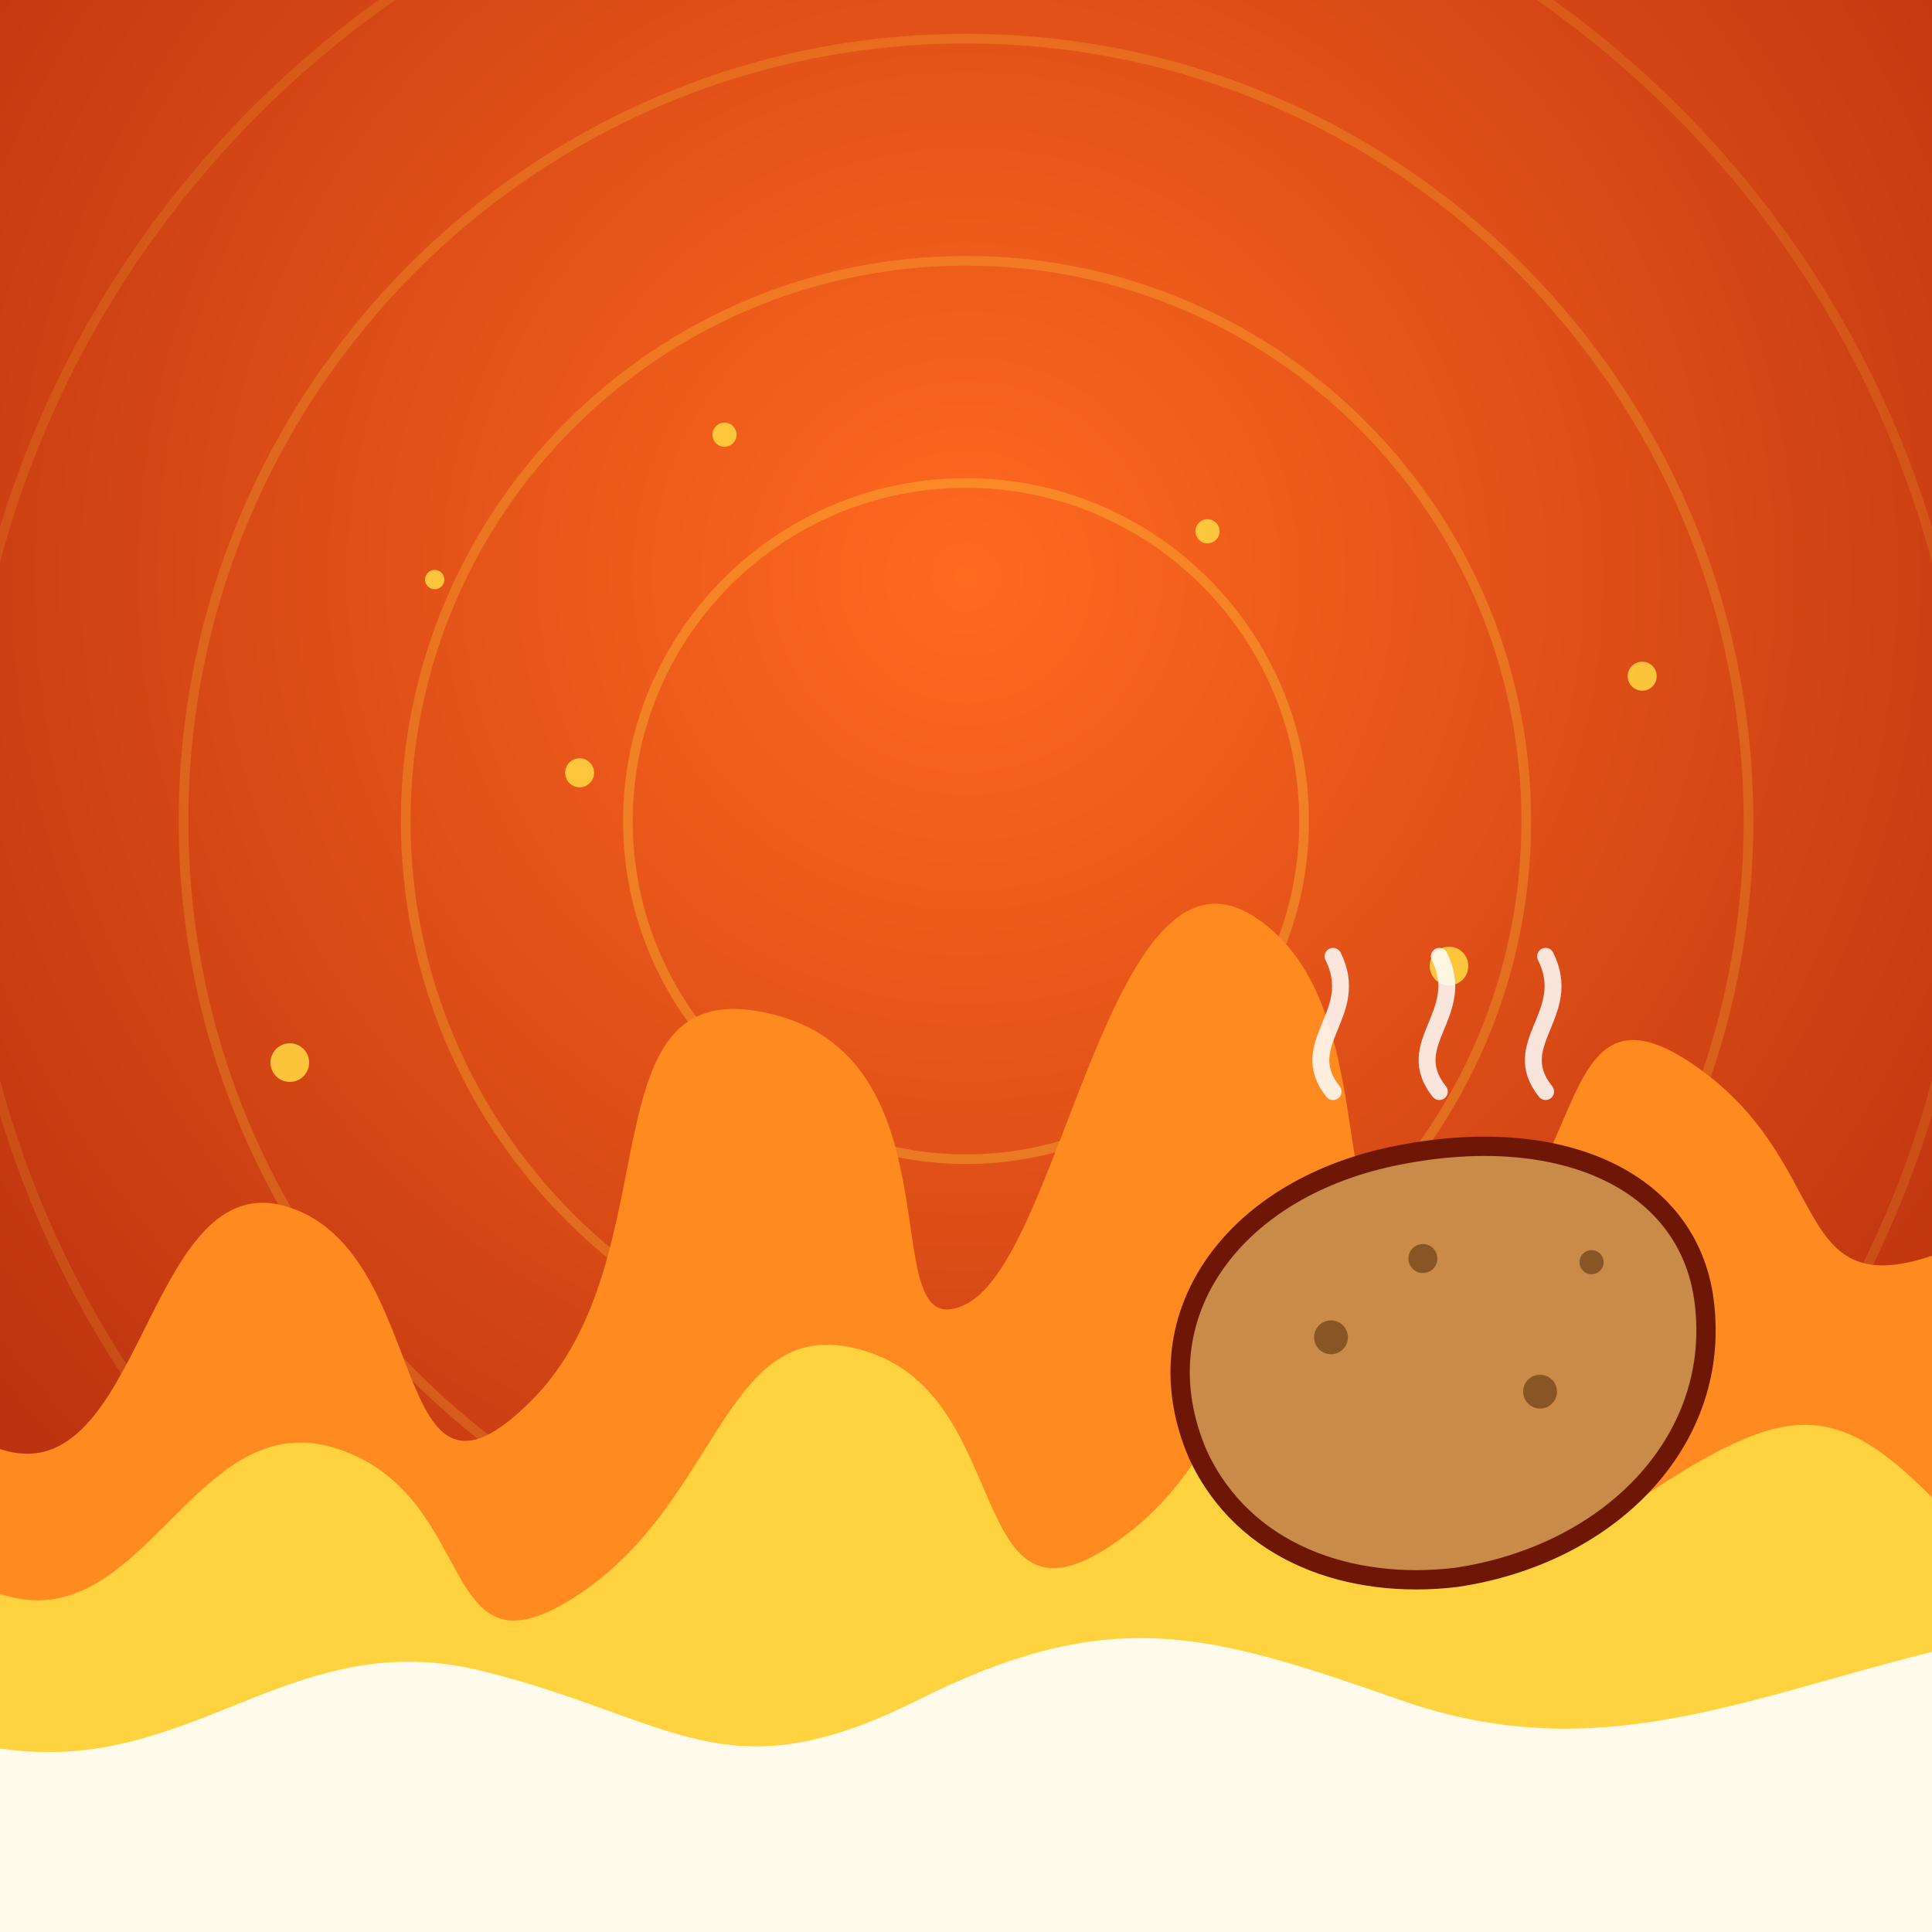
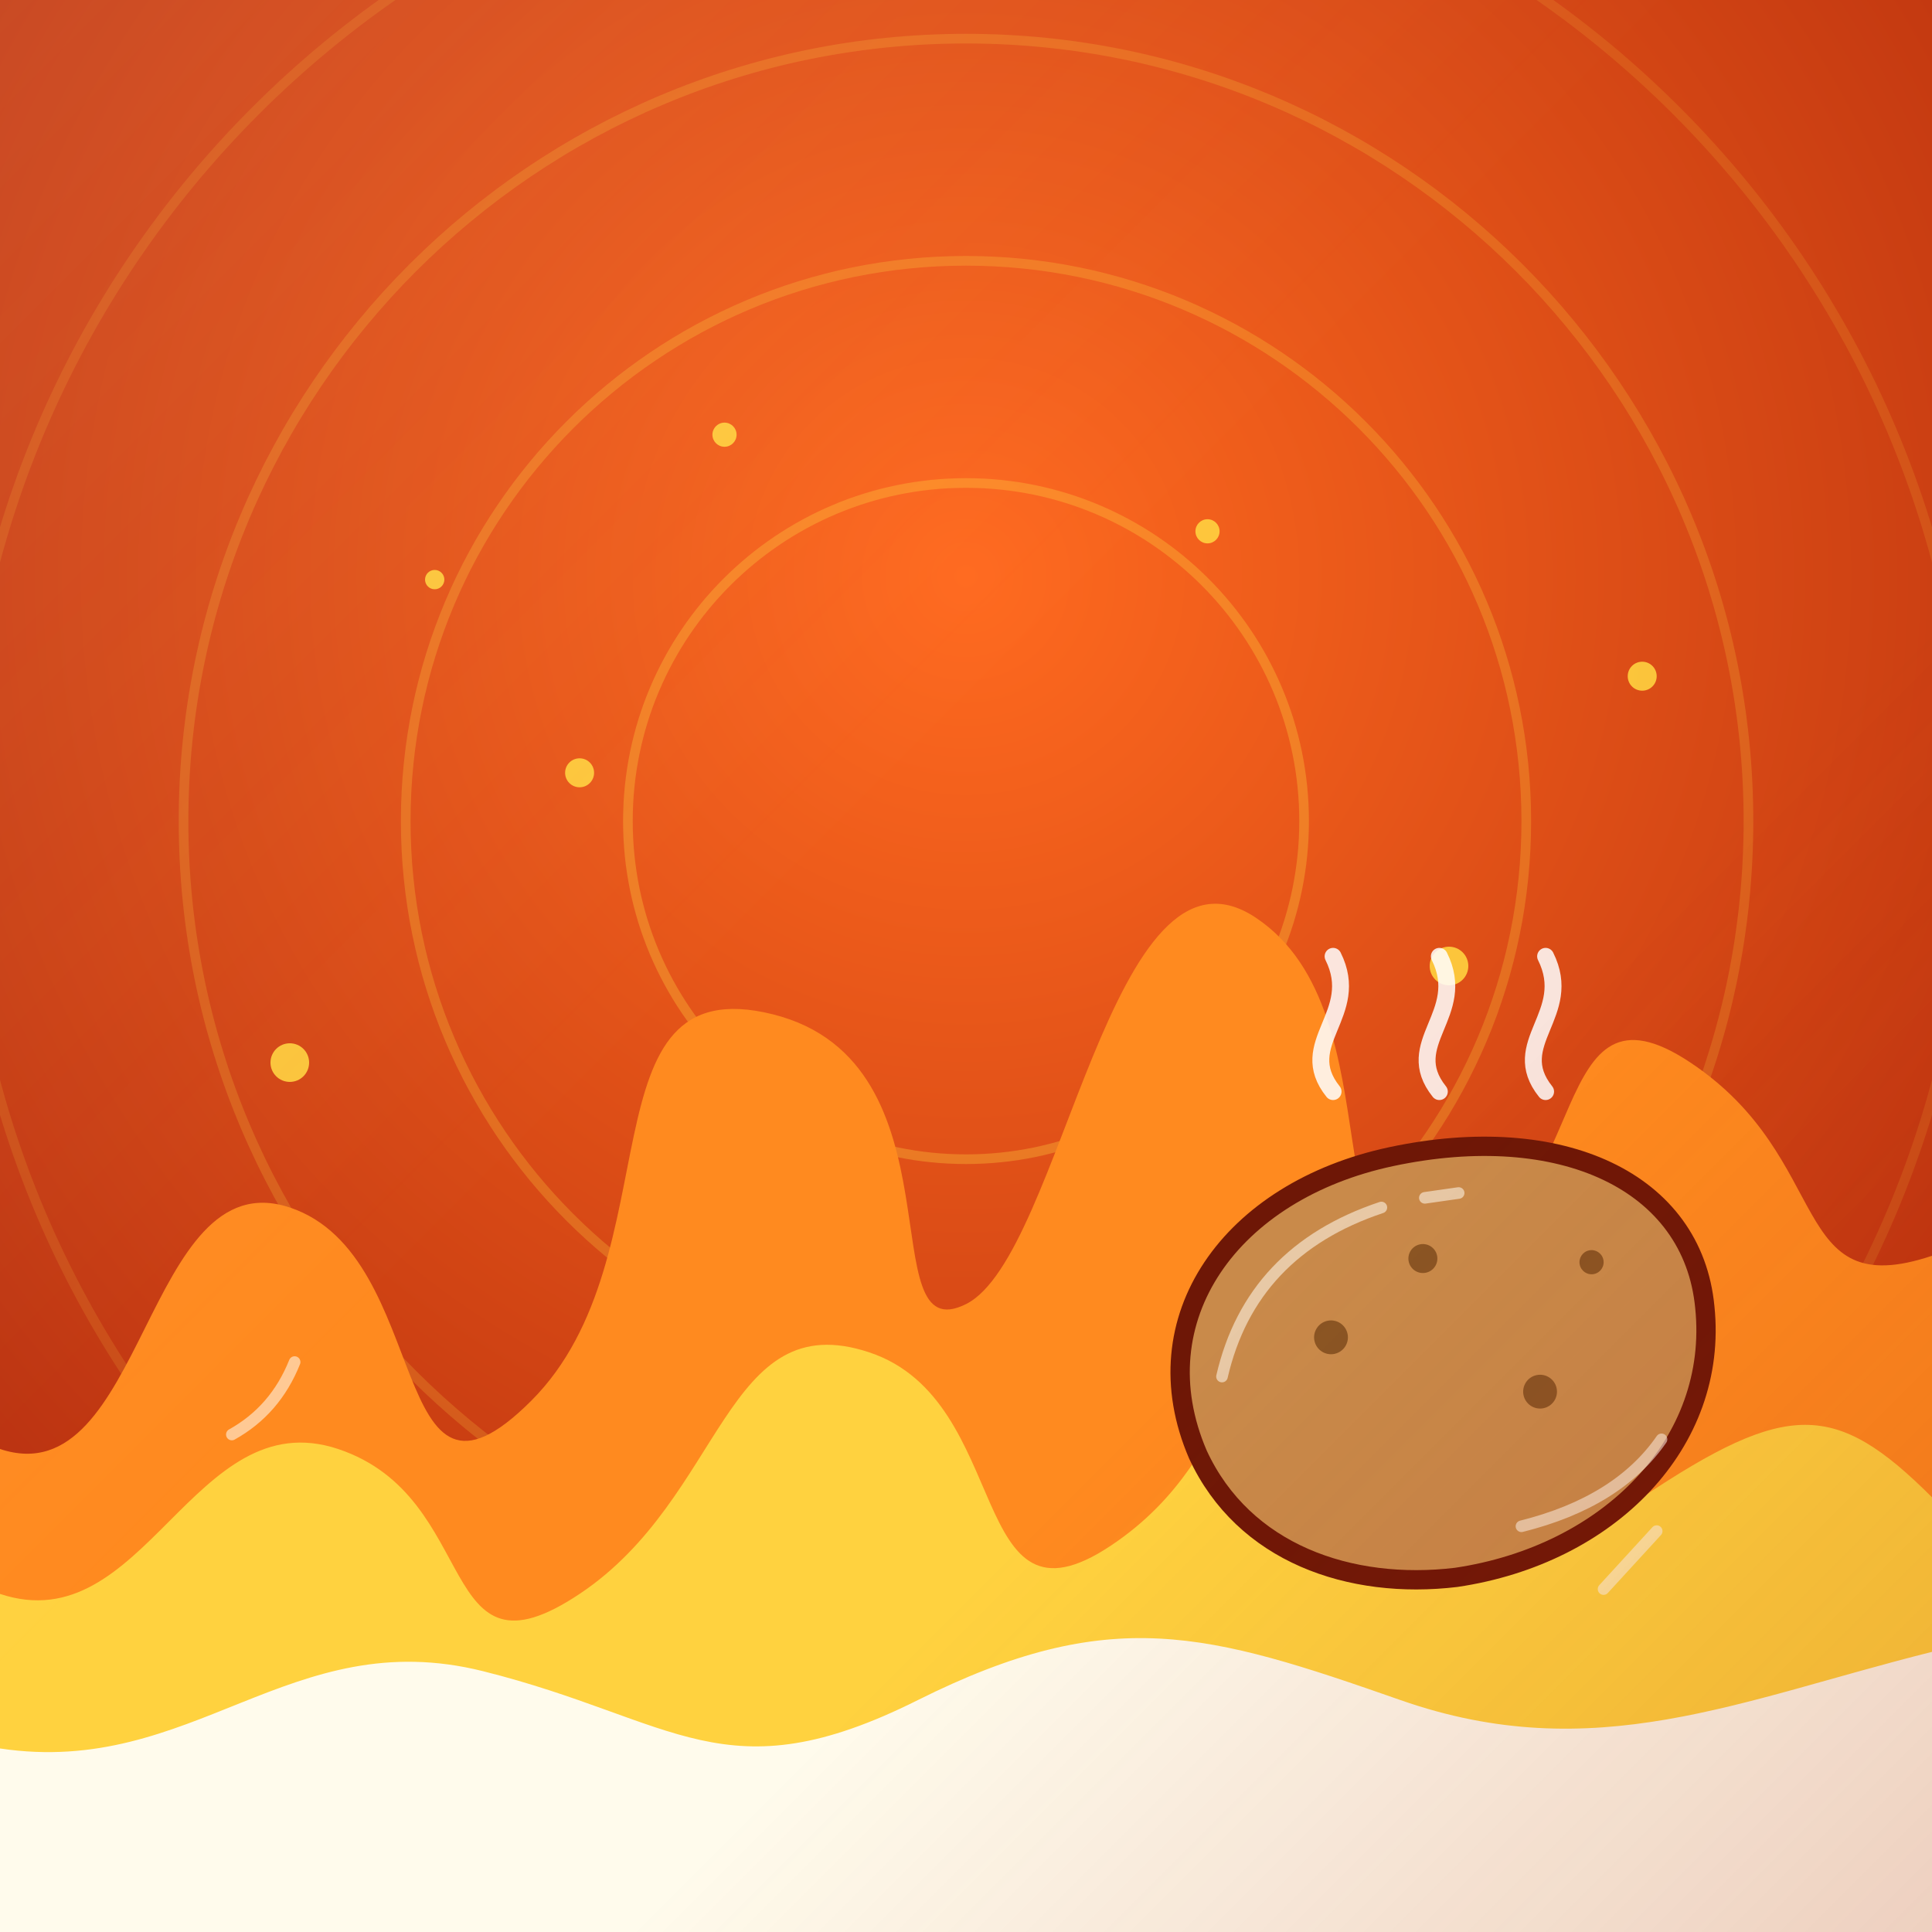
<svg xmlns="http://www.w3.org/2000/svg" viewBox="0 0 400 400" preserveAspectRatio="xMidYMid slice">
  <defs>
    <radialGradient id="bg" cx="0.5" cy="0.3" r="0.85">
      <stop offset="0" stop-color="#ff6a1f" stop-opacity="1" />
      <stop offset="1" stop-color="#a8220a" stop-opacity="1" />
    </radialGradient>
  </defs>
  <rect x="0" y="0" width="400" height="400" fill="url(#bg)" />
  <circle cx="200" cy="170" r="70" fill="none" stroke="#ffd23f" stroke-width="2" opacity="0.32" />
  <circle cx="200" cy="170" r="116" fill="none" stroke="#ffd23f" stroke-width="2" opacity="0.26" />
  <circle cx="200" cy="170" r="162" fill="none" stroke="#ffd23f" stroke-width="2" opacity="0.2" />
  <circle cx="200" cy="170" r="208" fill="none" stroke="#ffd23f" stroke-width="2" opacity="0.14" />
  <path d="M0 400V300c30 10 30-60 60-50s20 70 50 40 10-90 50-80 20 70 40 60 30-100 60-80 10 80 40 70 20-60 50-40 20 50 50 40V400z" fill="#ff8a1f" />
  <path d="M0 400V330c30 10 40-40 70-30s20 50 50 30 30-60 60-50 20 60 50 40 20-50 50-30 30 40 60 20 40-20 60 0V400z" fill="#ffd23f" />
  <path d="M0 400V362c40 6 60-26 100-16s50 26 90 6 60-14 100 0 70 0 110-10V400z" fill="#ffffff" opacity="0.9" />
  <circle cx="60" cy="220" r="4" fill="#ffd23f" opacity="0.9" />
  <circle cx="120" cy="160" r="3" fill="#ffd23f" opacity="0.9" />
  <circle cx="300" cy="200" r="4" fill="#ffd23f" opacity="0.9" />
  <circle cx="340" cy="140" r="3" fill="#ffd23f" opacity="0.9" />
  <circle cx="250" cy="110" r="2.5" fill="#ffd23f" opacity="0.9" />
  <circle cx="150" cy="90" r="2.5" fill="#ffd23f" opacity="0.9" />
  <circle cx="90" cy="120" r="2" fill="#ffd23f" opacity="0.9" />
  <g transform="rotate(-12 300 286)">
    <path d="M246 290c-6-30 18-52 52-52 36 0 60 18 57 44-3 28-30 46-62 44-22-2-42-14-47-36z" fill="#c98a4a" stroke="#6e1706" stroke-width="4" />
    <circle cx="278" cy="272" r="3.5" fill="#8a5524" />
    <circle cx="318" cy="292" r="3.5" fill="#8a5524" />
    <circle cx="300" cy="260" r="3" fill="#8a5524" />
    <circle cx="334" cy="268" r="2.5" fill="#8a5524" />
  </g>
  <path d="M276 226c-8-10 6-16 0-28" fill="none" stroke="#ffffff" stroke-width="3.5" stroke-linecap="round" opacity="0.85" />
  <path d="M298 226c-8-10 6-16 0-28" fill="none" stroke="#ffffff" stroke-width="3.5" stroke-linecap="round" opacity="0.85" />
  <path d="M320 226c-8-10 6-16 0-28" fill="none" stroke="#ffffff" stroke-width="3.5" stroke-linecap="round" opacity="0.85" />
+   <path d="M253 285q6-26 33-35m9-2 7-1 M315 316q20-5 29-18 M48 297q9-5 13-15m271 47 11-12" fill="none" stroke="#fff6e8" stroke-width="2.4" stroke-linecap="round" stroke-linejoin="round" opacity="0.58" />
+   <defs>
+     <linearGradient id="print-wash" x1="0" y1="0" x2="1" y2="1">
+       <stop offset="0" stop-color="#fff6e8" stop-opacity="0.09" />
+       <stop offset="0.44" stop-color="#fff6e8" stop-opacity="0" />
+       <stop offset="0.66" stop-color="#a8220a" stop-opacity="0" />
+       <stop offset="1" stop-color="#a8220a" stop-opacity="0.2" />
+     </linearGradient>
+   </defs>
+   <rect x="0" y="0" width="400" height="400" fill="url(#print-wash)" />
</svg>
